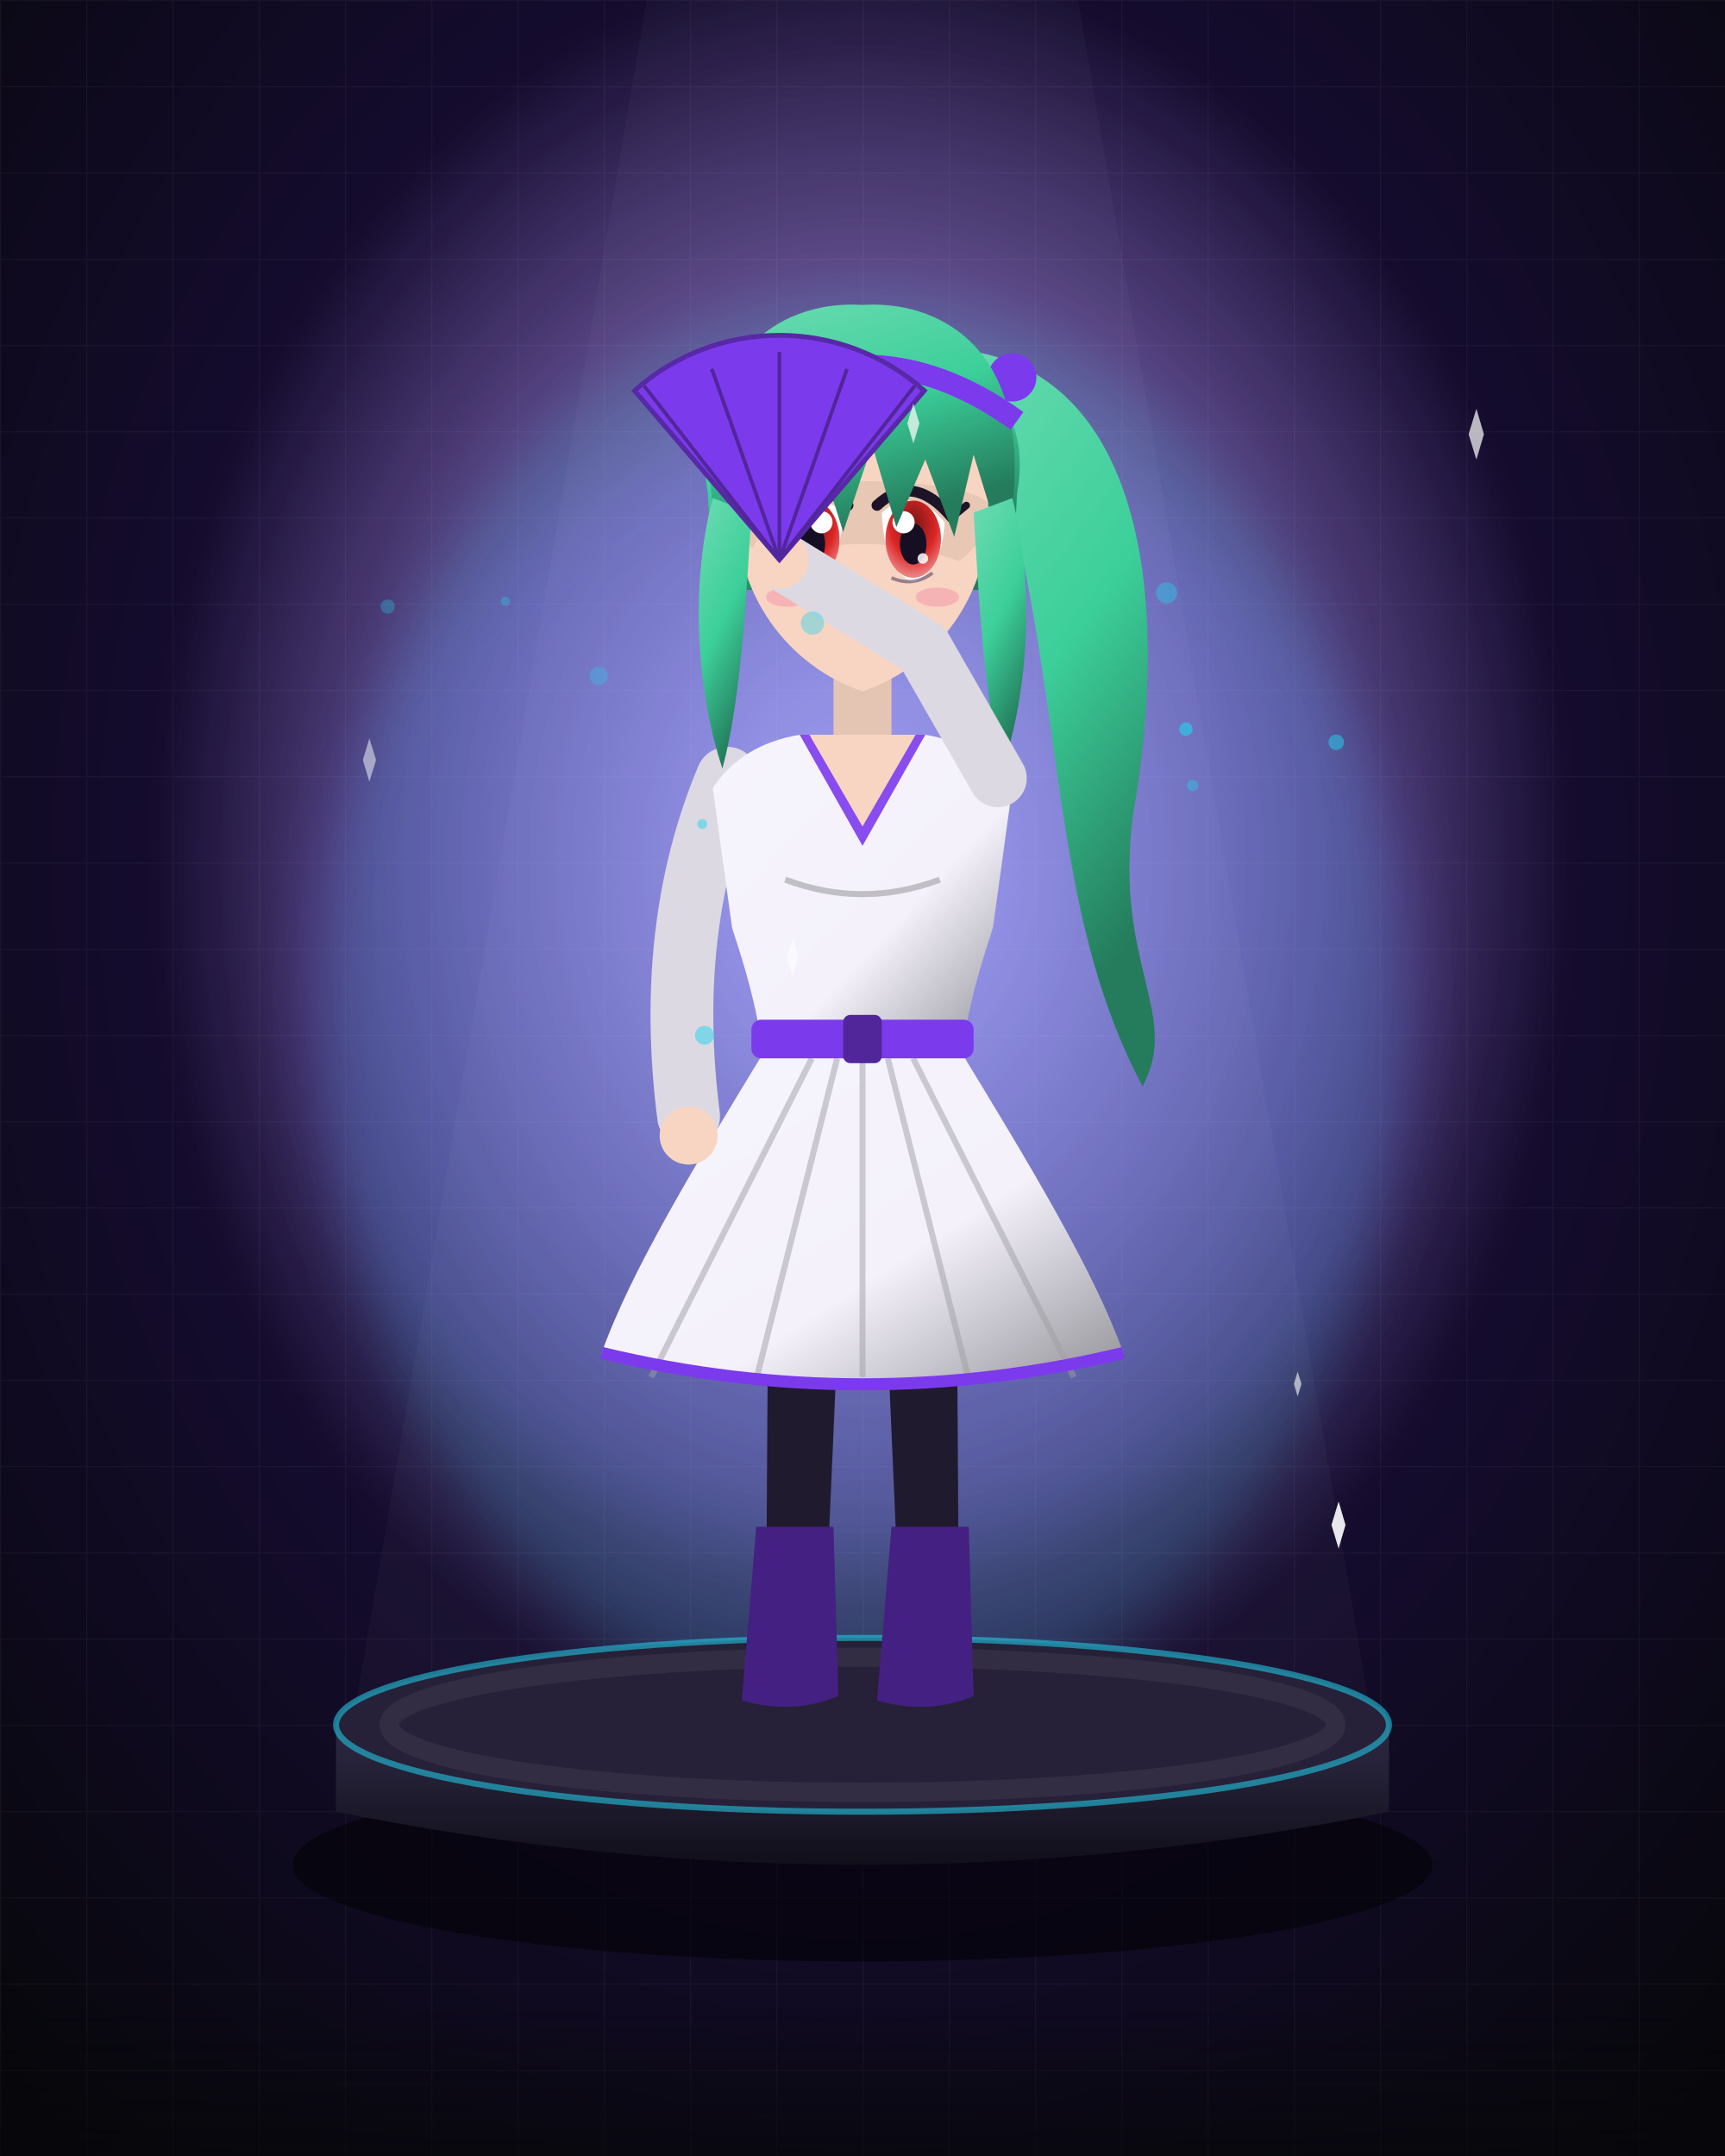
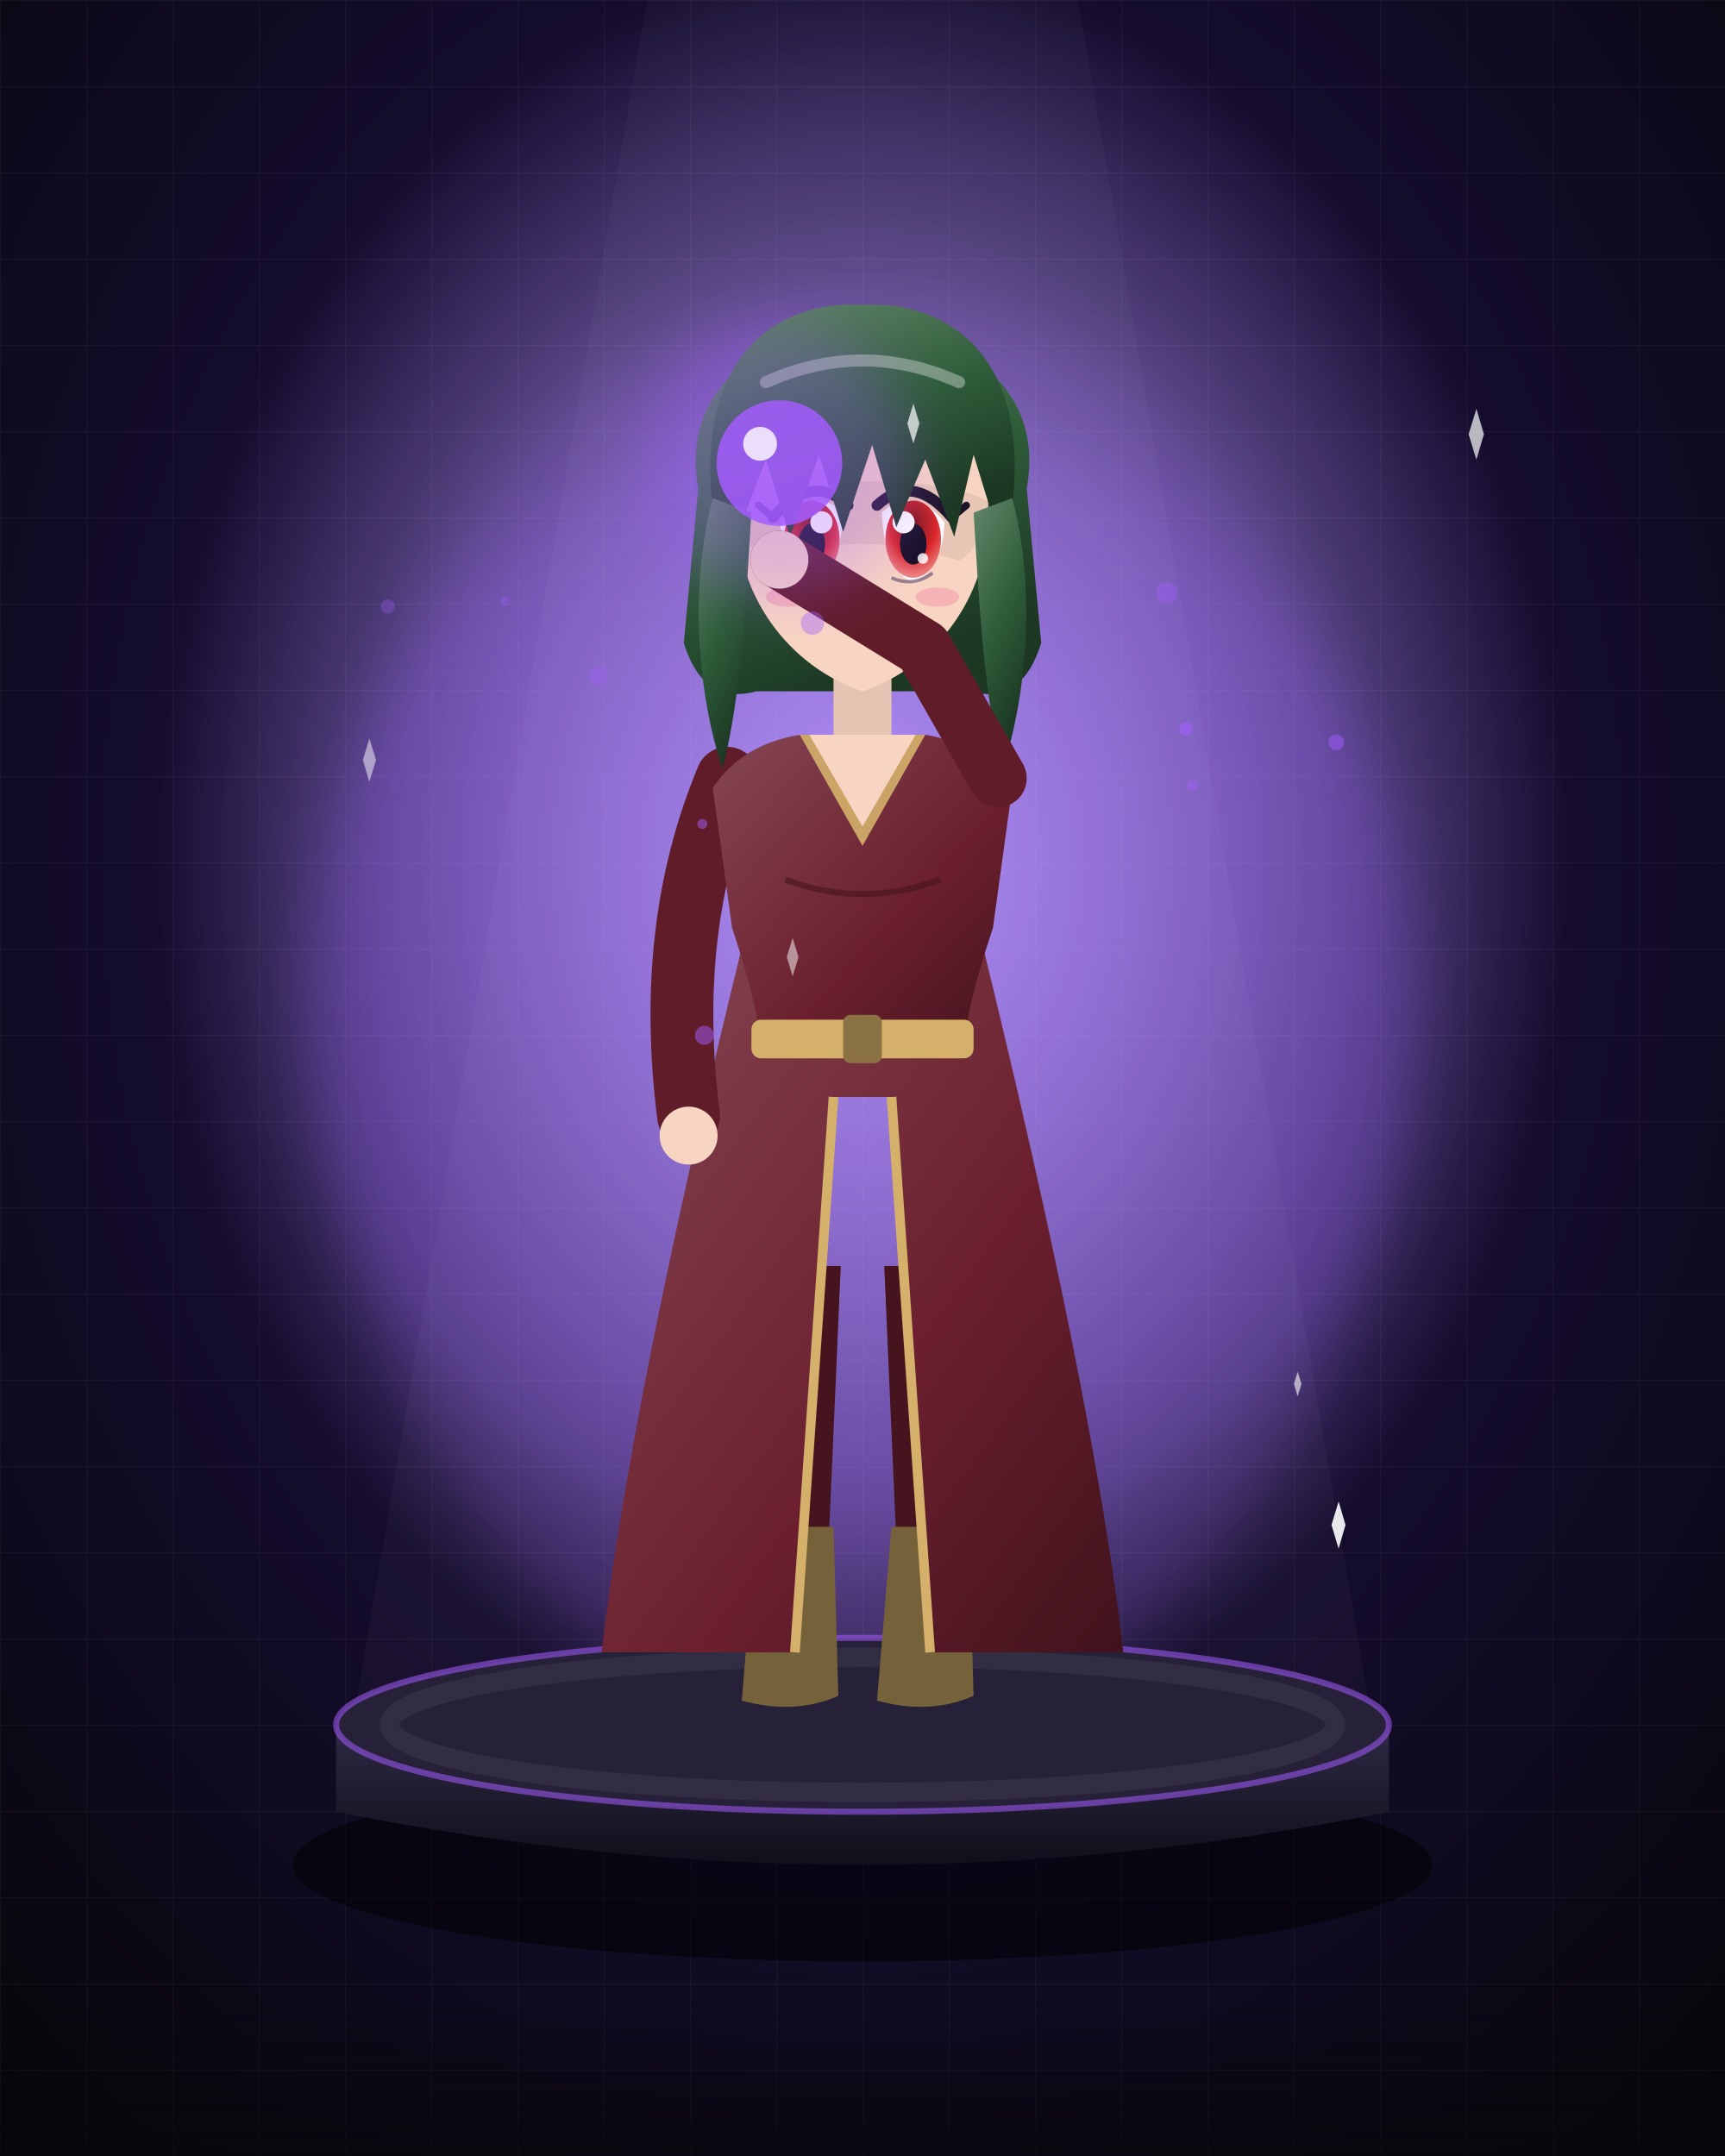
<svg xmlns="http://www.w3.org/2000/svg" viewBox="0 0 800 1000" role="img" aria-label="Jujutsu Kaisen Premium Scale Figure — original artwork">
  <defs>
    <radialGradient id="pm5ellw-bg" cx="50%" cy="40%" r="75%">
      <stop offset="0" stop-color="#8b5cf6" stop-opacity=".55" />
      <stop offset=".55" stop-color="#150c2e" />
      <stop offset="1" stop-color="#07070b" />
    </radialGradient>
    <linearGradient id="pm5ellw-body" x1="0" y1="0" x2="1" y2="1">
      <stop offset="0" stop-color="#8b5cf6" />
      <stop offset="1" stop-color="#22d3ee" />
    </linearGradient>
    <linearGradient id="pm5ellw-base" x1="0" y1="0" x2="0" y2="1">
      <stop offset="0" stop-color="#2e2945" />
      <stop offset="1" stop-color="#110f1a" />
    </linearGradient>
    <filter id="pm5ellw-glow" x="-50%" y="-50%" width="200%" height="200%">
      <feGaussianBlur stdDeviation="14" />
    </filter>
    <linearGradient id="pm5ellw-floor" x1="0" y1="0" x2="0" y2="1">
      <stop offset="0" stop-color="#07070b" stop-opacity="0" />
      <stop offset="1" stop-color="#07070b" stop-opacity=".7" />
    </linearGradient>
    <pattern id="pm5ellw-grid" width="40" height="40" patternUnits="userSpaceOnUse">
      <path d="M40 0H0V40" fill="none" stroke="#fff" stroke-opacity=".04" />
    </pattern>
  </defs>
  <rect width="800" height="1000" fill="url(#pm5ellw-bg)" />
  <rect width="800" height="1000" fill="url(#pm5ellw-grid)" />
  <circle cx="400" cy="460" r="260" fill="#8b5cf6" opacity=".16" filter="url(#pm5ellw-glow)" />
  <defs>
    <linearGradient id="pm5ellw-hair" x1="0" y1="0" x2="0.4" y2="1">
-       <stop offset="0" stop-color="#6ddbb3" />
-       <stop offset=".55" stop-color="#3ccf9a" />
-       <stop offset="1" stop-color="#247c5c" />
+       <stop offset="0" stop-color="#63866b" />
+       <stop offset=".55" stop-color="#2f5d3a" />
+       <stop offset="1" stop-color="#1c3823" />
    </linearGradient>
    <radialGradient id="pm5ellw-iris" cx="50%" cy="30%" r="70%">
      <stop offset="0" stop-color="#791515" />
      <stop offset=".6" stop-color="#dc2626" />
      <stop offset="1" stop-color="#ec8888" />
    </radialGradient>
    <linearGradient id="pm5ellw-cloth" x1="0" y1="0" x2="1" y2="1">
-       <stop offset="0" stop-color="#f6f4fc" />
-       <stop offset=".6" stop-color="#f4f1fb" />
-       <stop offset="1" stop-color="#929197" />
+       <stop offset="0" stop-color="#864754" />
+       <stop offset=".6" stop-color="#6b1f2e" />
+       <stop offset="1" stop-color="#40131c" />
    </linearGradient>
    <linearGradient id="pm5ellw-blade" x1="0" y1="0" x2="1" y2="0">
      <stop offset="0" stop-color="#ffffff" />
-       <stop offset="1" stop-color="#22d3ee" />
+       <stop offset="1" stop-color="#a35cff" />
    </linearGradient>
    <filter id="pm5ellw-soft" x="-80%" y="-80%" width="260%" height="260%">
      <feGaussianBlur stdDeviation="12" />
    </filter>
  </defs>
-   <ellipse cx="400" cy="470" rx="250" ry="330" fill="#22d3ee" opacity=".14" filter="url(#pm5ellw-soft)" />
+   <ellipse cx="400" cy="470" rx="250" ry="330" fill="#a35cff" opacity=".14" filter="url(#pm5ellw-soft)" />
  <path d="M300 0 L500 0 L640 820 L160 820Z" fill="#fff" opacity=".025" />
  <g>
    <g transform="translate(400 800) scale(1.12) translate(-400 -800)">
      <ellipse cx="400" cy="858" rx="236" ry="40" fill="#000" opacity=".5" />
      <path d="M182 800 L182 836 Q400 880 618 836 L618 800Z" fill="url(#pm5ellw-base)" />
      <ellipse cx="400" cy="800" rx="218" ry="36" fill="#262038" />
-       <ellipse cx="400" cy="800" rx="218" ry="36" fill="none" stroke="#22d3ee" stroke-opacity=".55" stroke-width="2.5" />
+       <ellipse cx="400" cy="800" rx="218" ry="36" fill="none" stroke="#a35cff" stroke-opacity=".55" stroke-width="2.5" />
      <ellipse cx="400" cy="800" rx="196" ry="28" fill="none" stroke="#fff" stroke-opacity=".06" stroke-width="8" />
      <g>
        <g transform="translate(400 300)">
-           <path d="M30 -70 C110 -70 130 20 112 123.4 C104 185.0 132 205.6 116 235.6 C78 164.5 84 82.2 60 -10Z" fill="url(#pm5ellw-hair)" />
-           <circle cx="62" cy="-58" r="10" fill="#7c3aed" />
-           <path d="M-64 -10 C-80 -96 80 -96 64 -10 L62 30 L-62 30Z" fill="url(#pm5ellw-hair)" />
+           <path d="M-68 -12 C-84 -100 84 -100 68 -12 L74 52 Q66 78 44 72 L-44 72 Q-66 78 -74 52Z" fill="url(#pm5ellw-hair)" />
        </g>
-         <path d="M361.0 610 L391.0 610 L384.0 770 L360.0 770Z" fill="#1f1a2e" />
-         <path d="M356.0 718 L388.0 718 L390.0 788 Q372.0 796 350.0 790Z" fill="#442082" />
-         <path d="M409.0 610 L439.0 610 L440.0 770 L416.0 770Z" fill="#1f1a2e" />
-         <path d="M412.0 718 L444.0 718 L446.0 788 Q428.0 796 406.0 790Z" fill="#442082" />
-         <path d="M360 520 C332 566 304 612 292 646 Q400 672 508 646 C496 612 468 566 440 520Z" fill="url(#pm5ellw-cloth)" />
-         <path d="M379 524 L312.5 656" stroke="#9f9da3" stroke-width="2.5" opacity=".5" />
-         <path d="M389.5 524 L356.25 656" stroke="#9f9da3" stroke-width="2.5" opacity=".5" />
-         <path d="M400 524 L400 656" stroke="#9f9da3" stroke-width="2.5" opacity=".5" />
-         <path d="M410.5 524 L443.75 656" stroke="#9f9da3" stroke-width="2.5" opacity=".5" />
-         <path d="M421 524 L487.5 656" stroke="#9f9da3" stroke-width="2.5" opacity=".5" />
-         <path d="M292 646 Q400 672 508 646" stroke="#7c3aed" stroke-width="5" fill="none" />
-         <path d="M344 408 Q318 470 328 548" stroke="#dcd9e2" stroke-width="26" fill="none" stroke-linecap="round" />
+         <path d="M361.0 610 L391.0 610 L384.0 770 L360.0 770Z" fill="#46141e" />
+         <path d="M356.0 718 L388.0 718 L390.0 788 Q372.0 796 350.0 790Z" fill="#75613a" />
+         <path d="M409.0 610 L439.0 610 L440.0 770 L416.0 770Z" fill="#46141e" />
+         <path d="M412.0 718 L444.0 718 L446.0 788 Q428.0 796 406.0 790Z" fill="#75613a" />
+         <path d="M352 470 C320 600 300 700 292 770 L372 770 L388 540 L412 540 L428 770 L508 770 C500 700 480 600 448 470Z" fill="url(#pm5ellw-cloth)" />
+         <path d="M388 540 L372 770 M412 540 L428 770" stroke="#d4b06a" stroke-width="4" />
+         <path d="M344 408 Q318 470 328 548" stroke="#601c29" stroke-width="26" fill="none" stroke-linecap="round" />
        <circle cx="328" cy="556" r="12" fill="#f8d5c2" />
        <rect x="388" y="356" width="24" height="40" fill="#e4c4b2" />
        <path d="M338 412 Q350 394 374 390 L426 390 Q450 394 462 412 L454 470 Q442 506 442 522 L358 522 Q358 506 346 470Z" fill="url(#pm5ellw-cloth)" />
-         <path d="M374 390 L400 436 L426 390" fill="#7c3aed" opacity=".9" />
+         <path d="M374 390 L400 436 L426 390" fill="#d4b06a" opacity=".9" />
        <path d="M378 390 L400 428 L422 390" fill="#f8d5c2" />
-         <rect x="354" y="508" width="92" height="16" rx="4" fill="#7c3aed" />
-         <rect x="392" y="506" width="16" height="20" rx="3" fill="#51269a" />
-         <path d="M368 450 Q400 462 432 450" stroke="#9f9da3" stroke-width="2.5" fill="none" opacity=".6" />
+         <rect x="354" y="508" width="92" height="16" rx="4" fill="#d4b06a" />
+         <rect x="392" y="506" width="16" height="20" rx="3" fill="#8a7245" />
+         <path d="M368 450 Q400 462 432 450" stroke="#46141e" stroke-width="2.5" fill="none" opacity=".6" />
        <g transform="translate(400 300)">
          <g>
            <path d="M-52 -6 C-54 32 -30 62 0 72 C30 62 54 32 52 -6 C52 -60 -52 -60 -52 -6Z" fill="#f8d5c2" />
            <path d="M-52 -6 C-52 6 -46 14 -40 18 Q0 4 40 18 C46 14 52 6 52 -6 C40 -18 -40 -18 -52 -6Z" fill="#dabbab" opacity=".55" />
-             <path d="M-34 -24 Q-22 -31 -10 -26" stroke="#278764" stroke-width="2.6" fill="none" stroke-linecap="round" />
-             <path d="M34 -24 Q22 -31 10 -26" stroke="#278764" stroke-width="2.6" fill="none" stroke-linecap="round" />
+             <path d="M-34 -24 Q-22 -31 -10 -26" stroke="#1f3c26" stroke-width="2.6" fill="none" stroke-linecap="round" />
+             <path d="M34 -24 Q22 -31 10 -26" stroke="#1f3c26" stroke-width="2.6" fill="none" stroke-linecap="round" />
            <g>
              <path d="M-34 2 Q-21 -14 -8 -2 Q-9 22 -21 27 Q-33 22 -34 2Z" fill="#fff" />
              <ellipse cx="-21" cy="9" rx="11.5" ry="16" fill="url(#pm5ellw-iris)" />
              <ellipse cx="-21" cy="11" rx="5.5" ry="8.5" fill="#160f24" />
              <circle cx="-17" cy="2" r="4.6" fill="#fff" />
              <circle cx="-25" cy="17" r="2.2" fill="#fff" opacity=".85" />
              <path d="M-37 0 Q-21 -19 -6 -5" stroke="#1d1428" stroke-width="4.5" fill="none" stroke-linecap="round" />
              <path d="M-37 0 l-6 -5" stroke="#1d1428" stroke-width="3" stroke-linecap="round" />
              <path d="M-12 25 Q-21 29 -29 23" stroke="#5a4366" stroke-width="1.4" fill="none" opacity=".6" />
            </g>
            <g>
              <path d="M34 2 Q21 -14 8 -2 Q9 22 21 27 Q33 22 34 2Z" fill="#fff" />
              <ellipse cx="21" cy="9" rx="11.5" ry="16" fill="url(#pm5ellw-iris)" />
              <ellipse cx="21" cy="11" rx="5.5" ry="8.5" fill="#160f24" />
              <circle cx="17" cy="2" r="4.6" fill="#fff" />
              <circle cx="25" cy="17" r="2.2" fill="#fff" opacity=".85" />
              <path d="M37 0 Q21 -19 6 -5" stroke="#1d1428" stroke-width="4.5" fill="none" stroke-linecap="round" />
              <path d="M37 0 l6 -5" stroke="#1d1428" stroke-width="3" stroke-linecap="round" />
              <path d="M12 25 Q21 29 29 23" stroke="#5a4366" stroke-width="1.4" fill="none" opacity=".6" />
            </g>
            <path d="M1 30 l2 5" stroke="#ae9588" stroke-width="1.6" stroke-linecap="round" />
            <ellipse cx="-31" cy="33" rx="9" ry="4" fill="#f58aa4" opacity=".45" />
            <ellipse cx="31" cy="33" rx="9" ry="4" fill="#f58aa4" opacity=".45" />
            <path d="M-6 47 L6 47" stroke="#9a4a56" stroke-width="2.2" stroke-linecap="round" />
            <path d="M-62 -4 C-70 -72 -30 -90 0 -88 C30 -90 70 -72 62 -4 L54 0 L46 -26 L38 8 L26 -24 L14 4 L4 -30 L-8 6 L-18 -26 L-30 8 L-40 -24 L-50 2Z" fill="url(#pm5ellw-hair)" />
            <path d="M-62 -8 C-72 30 -68 74 -58 104 C-50 74 -48 30 -46 -2Z" fill="url(#pm5ellw-hair)" />
            <path d="M62 -8 C72 30 68 74 58 104 C50 74 48 30 46 -2Z" fill="url(#pm5ellw-hair)" />
            <path d="M-40 -56 Q0 -74 40 -56" stroke="#fff" stroke-opacity=".35" stroke-width="5" fill="none" stroke-linecap="round" />
-             <path d="M-64 -40 Q0 -86 64 -40" stroke="#7c3aed" stroke-width="9" fill="none" />
          </g>
        </g>
-         <path d="M456 408 L425.2 354.2 L365.6 317.5" stroke="#dcd9e2" stroke-width="24" fill="none" stroke-linecap="round" stroke-linejoin="round" />
+         <path d="M456 408 L425.2 354.2 L365.6 317.5" stroke="#601c29" stroke-width="24" fill="none" stroke-linecap="round" stroke-linejoin="round" />
        <circle cx="365.6" cy="317.5" r="12" fill="#f8d5c2" />
-         <path d="M365.6 317.5 L305.6 247.5 A90 90 0 0 1 425.6 247.5Z" fill="#7c3aed" stroke="#5729a6" stroke-width="2" />
-         <line x1="365.6" y1="317.5" x2="309.6" y2="245.5" stroke="#51269a" stroke-width="1.5" />
-         <line x1="365.6" y1="317.5" x2="337.6" y2="238.5" stroke="#51269a" stroke-width="1.5" />
-         <line x1="365.6" y1="317.5" x2="365.6" y2="231.5" stroke="#51269a" stroke-width="1.5" />
-         <line x1="365.6" y1="317.5" x2="393.6" y2="238.5" stroke="#51269a" stroke-width="1.5" />
-         <line x1="365.6" y1="317.5" x2="421.6" y2="245.5" stroke="#51269a" stroke-width="1.5" />
+         <circle cx="365.6" cy="277.5" r="26" fill="#a35cff" opacity=".85" />
+         <circle cx="365.6" cy="277.5" r="56" fill="#a35cff" opacity=".3" filter="url(#pm5ellw-soft)" />
+         <circle cx="357.6" cy="269.5" r="7" fill="#fff" opacity=".8" />
      </g>
    </g>
  </g>
-   <circle cx="550.0" cy="338.2" r="3.1" fill="#22d3ee" opacity="0.6" />
-   <circle cx="619.7" cy="344.3" r="3.6" fill="#22d3ee" opacity="0.5" />
+   <circle cx="550.0" cy="338.2" r="3.1" fill="#a35cff" opacity="0.6" />
+   <circle cx="619.7" cy="344.3" r="3.6" fill="#a35cff" opacity="0.5" />
  <path d="M601.8 636.2 L603.6 641.9 L601.8 647.7 L600.1 641.9Z" fill="#fff" opacity="0.6" />
-   <circle cx="541.0" cy="275.0" r="4.9" fill="#22d3ee" opacity="0.4" />
+   <circle cx="541.0" cy="275.0" r="4.9" fill="#a35cff" opacity="0.4" />
  <path d="M620.8 696.4 L624.0 707.3 L620.8 718.3 L617.5 707.3Z" fill="#fff" opacity="0.9" />
-   <circle cx="277.7" cy="313.5" r="4.3" fill="#22d3ee" opacity="0.3" />
+   <circle cx="277.7" cy="313.5" r="4.3" fill="#a35cff" opacity="0.3" />
  <path d="M684.7 189.6 L688.2 201.4 L684.7 213.2 L681.1 201.4Z" fill="#fff" opacity="0.7" />
  <path d="M367.6 435.0 L370.3 443.9 L367.6 452.9 L364.9 443.9Z" fill="#fff" opacity="0.5" />
-   <circle cx="553.1" cy="364.3" r="2.6" fill="#22d3ee" opacity="0.4" />
+   <circle cx="553.1" cy="364.3" r="2.6" fill="#a35cff" opacity="0.4" />
  <path d="M171.3 342.5 L174.4 352.5 L171.3 362.6 L168.3 352.5Z" fill="#fff" opacity="0.5" />
-   <circle cx="326.7" cy="480.2" r="4.4" fill="#22d3ee" opacity="0.5" />
-   <circle cx="376.8" cy="289.0" r="5.4" fill="#22d3ee" opacity="0.4" />
-   <circle cx="179.8" cy="281.3" r="3.3" fill="#22d3ee" opacity="0.3" />
-   <circle cx="325.7" cy="382.2" r="2.3" fill="#22d3ee" opacity="0.5" />
+   <circle cx="326.7" cy="480.2" r="4.4" fill="#a35cff" opacity="0.5" />
+   <circle cx="376.8" cy="289.0" r="5.4" fill="#a35cff" opacity="0.4" />
+   <circle cx="179.8" cy="281.3" r="3.3" fill="#a35cff" opacity="0.3" />
+   <circle cx="325.7" cy="382.2" r="2.3" fill="#a35cff" opacity="0.5" />
  <path d="M423.6 187.2 L426.4 196.4 L423.6 205.7 L420.8 196.4Z" fill="#fff" opacity="0.7" />
-   <circle cx="234.4" cy="278.9" r="2.1" fill="#22d3ee" opacity="0.3" />
+   <circle cx="234.4" cy="278.9" r="2.1" fill="#a35cff" opacity="0.3" />
  <rect y="930" width="800" height="70" fill="url(#pm5ellw-floor)" />
</svg>
